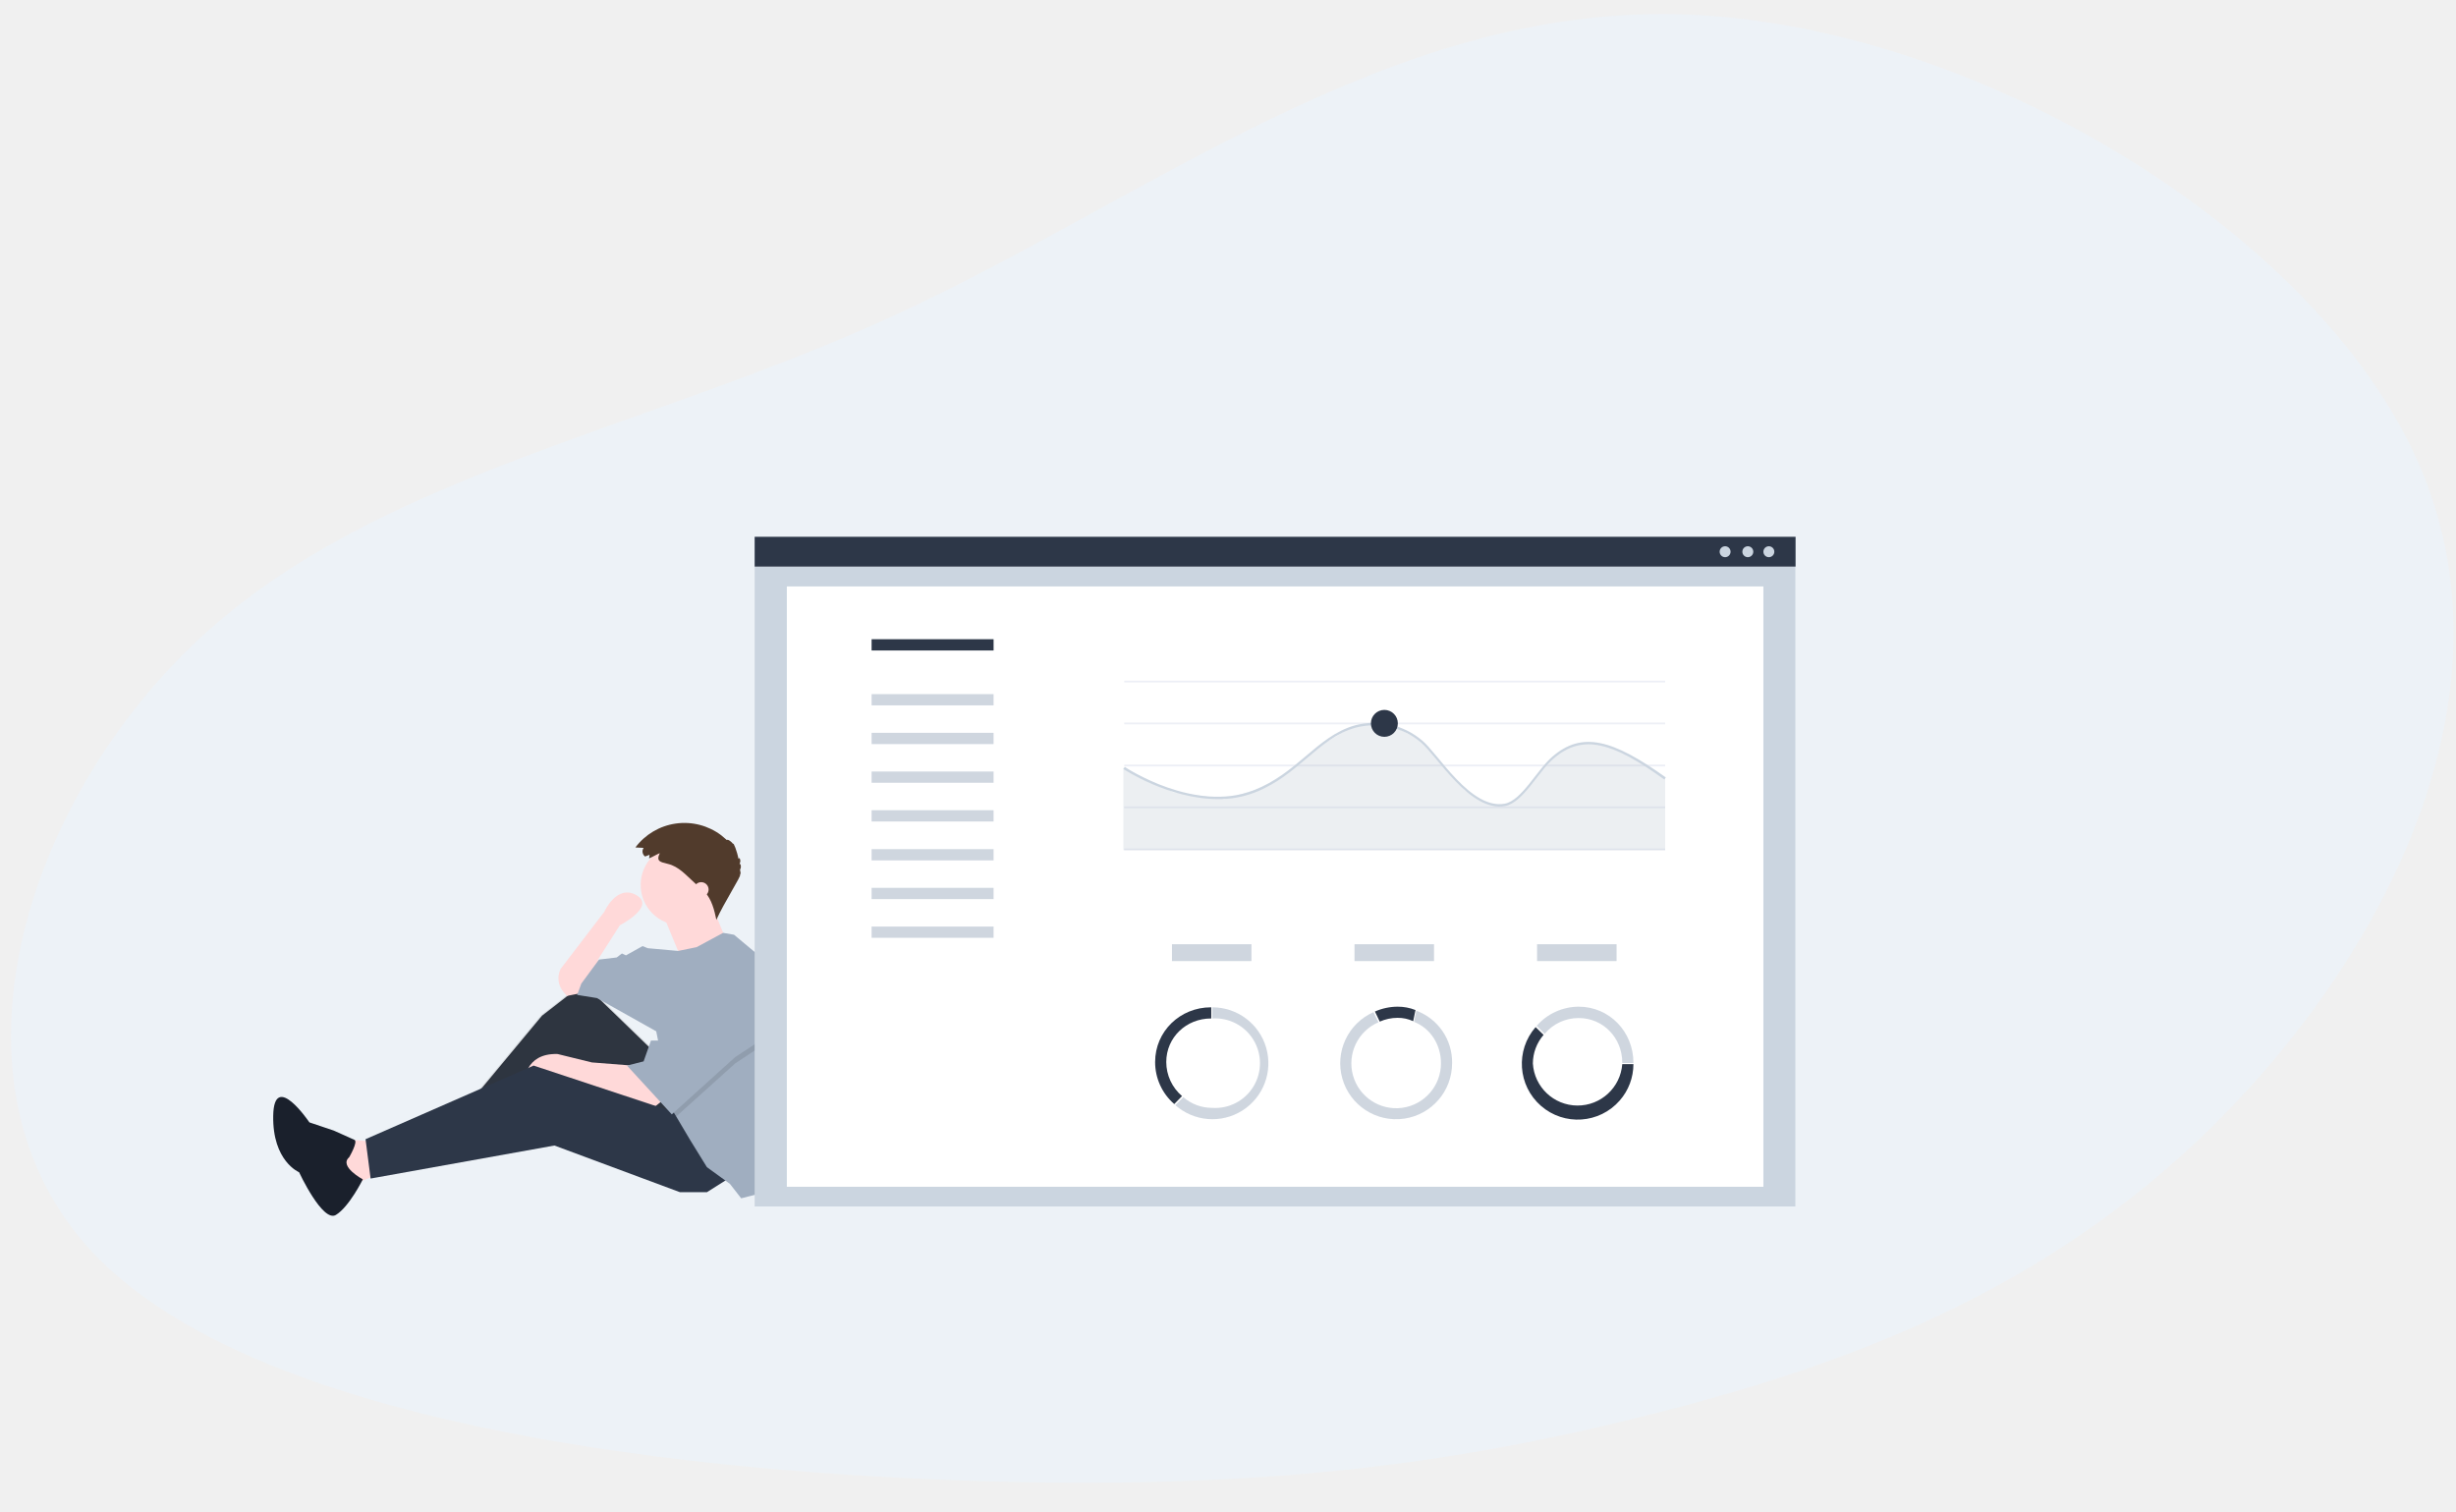
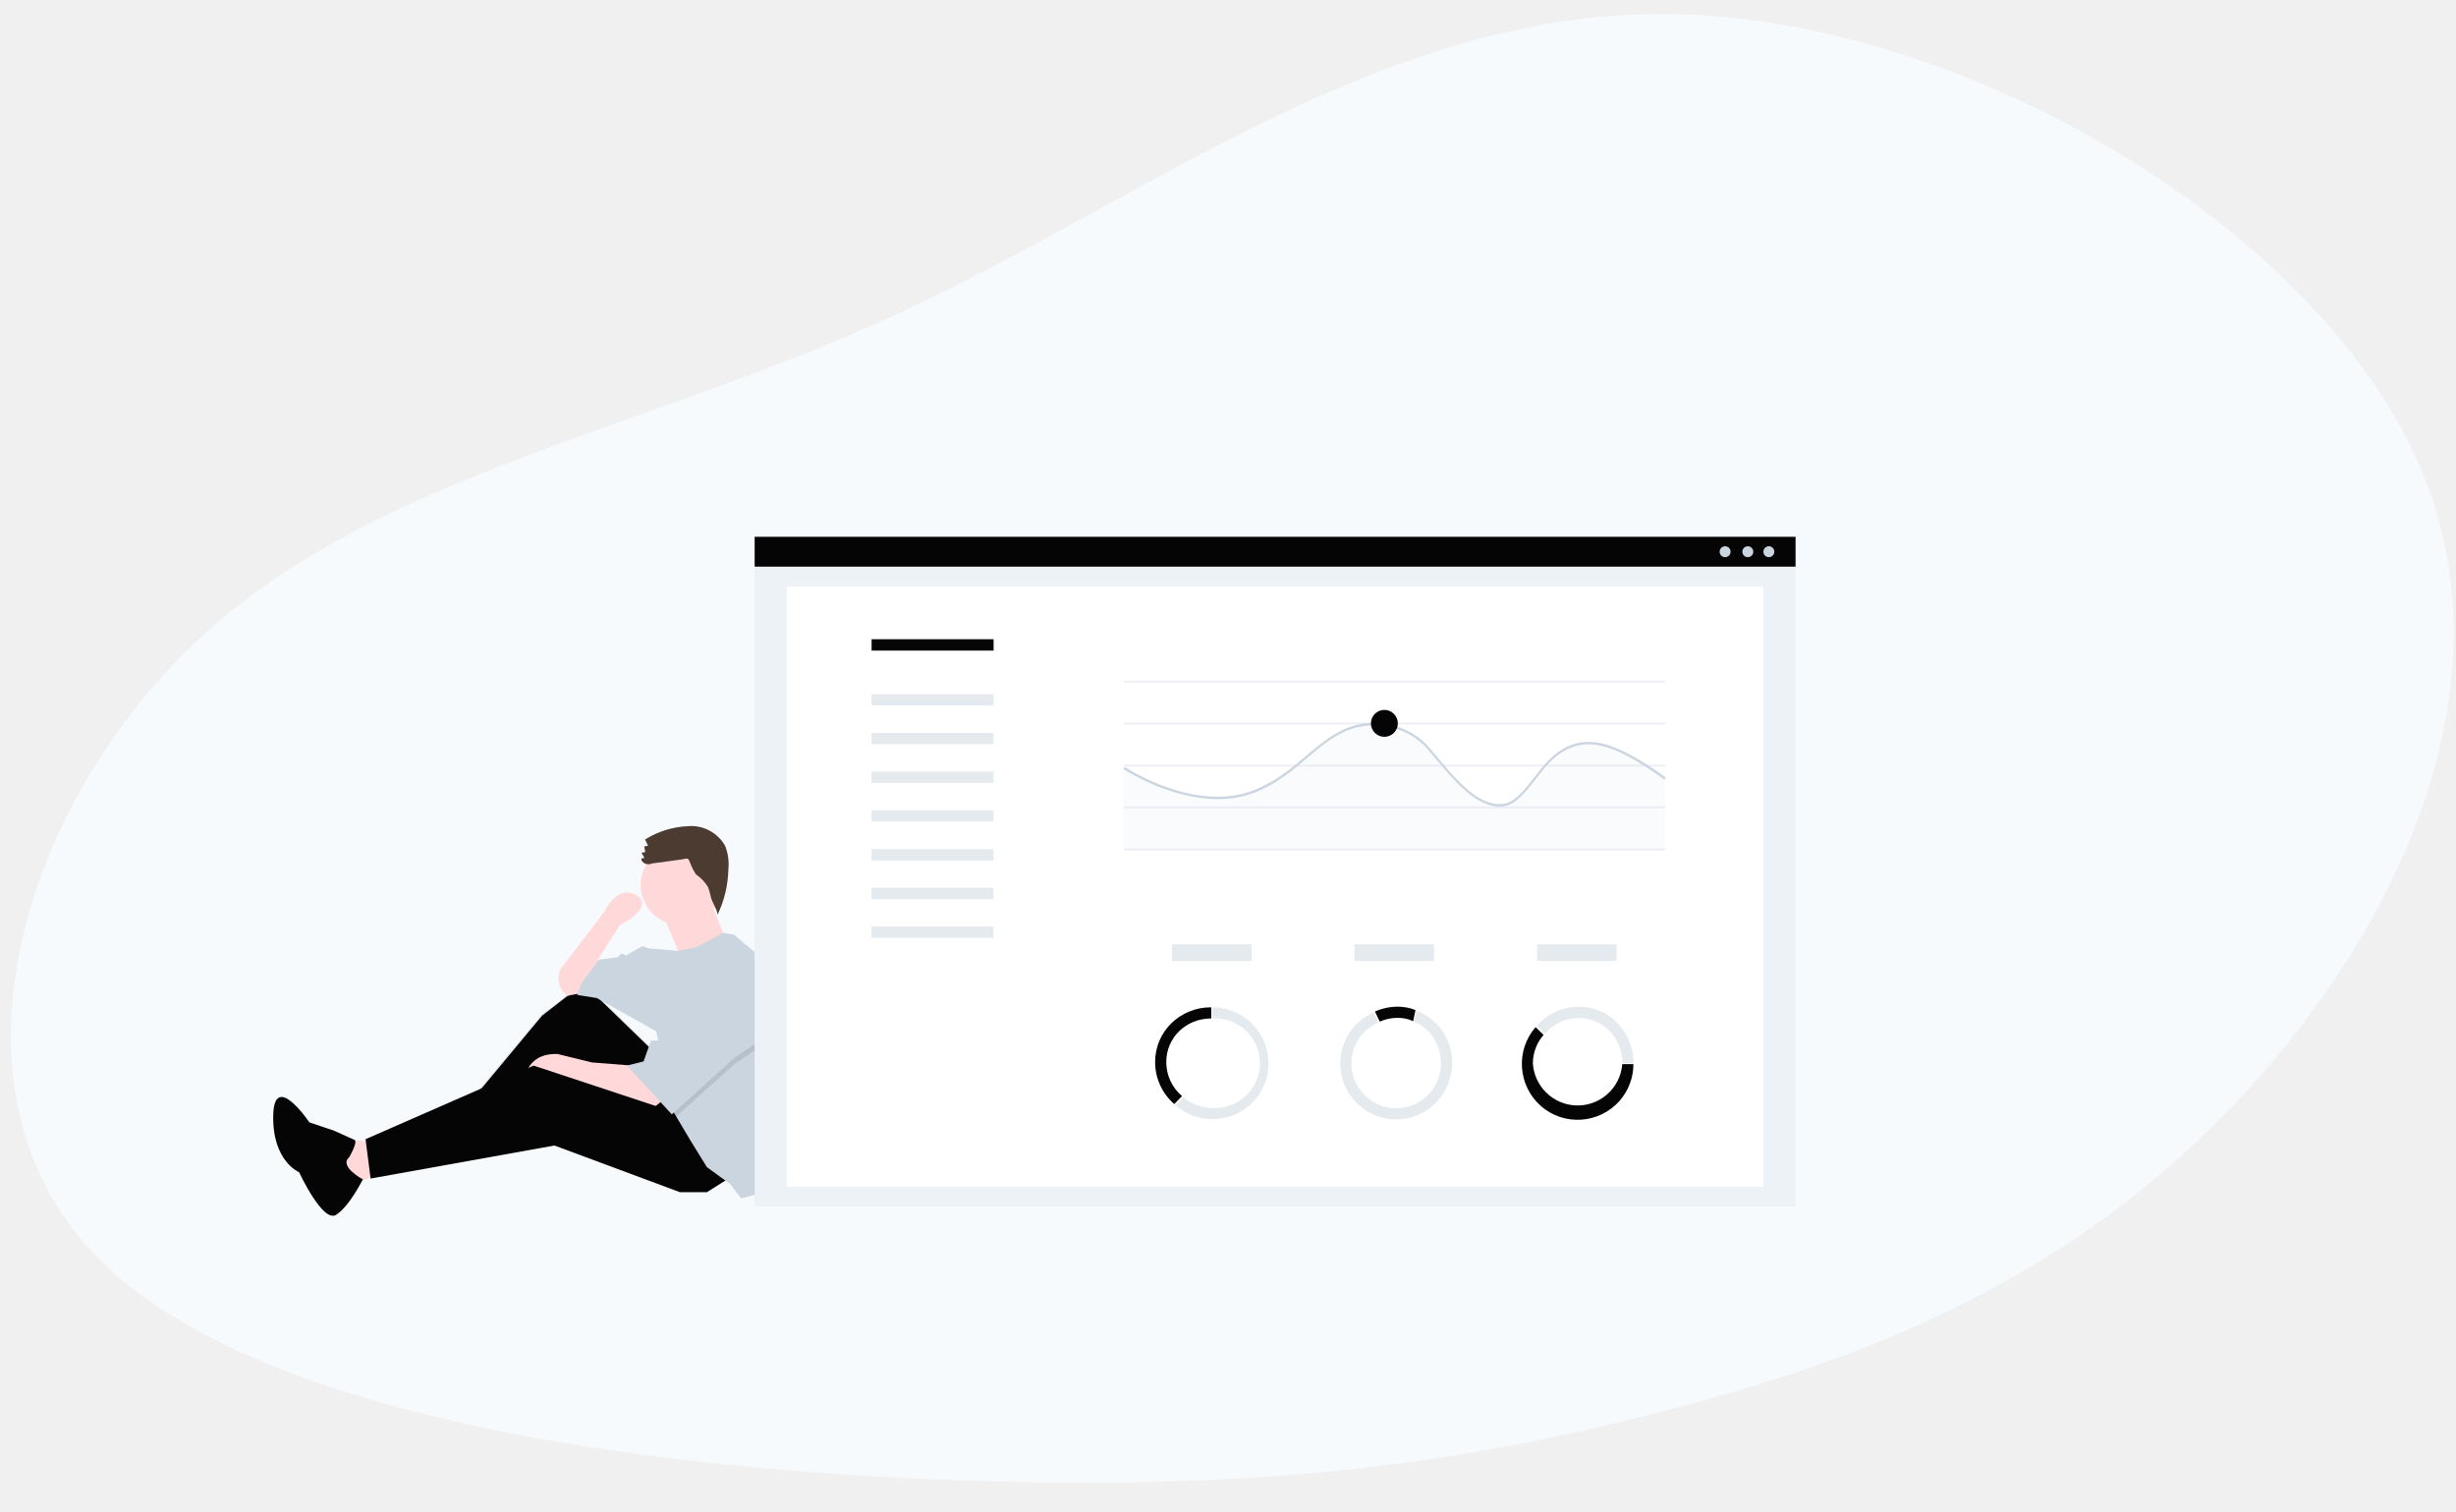
- <svg xmlns="http://www.w3.org/2000/svg" id="b86c1a25-be3a-4728-a0a8-9021f461e354" viewBox="0 0 1167.7 718.4">
-   <path d="M44.7,596.1C-30.9,516.6,11,381,95.4,303.1s211.1-98.3,331.2-153.8S660,3.1,798.5,6.8s302.2,101.9,351.2,213-16.7,235.3-96.8,314.7S878.7,648.7,785.4,672.3s-186.1,36.6-329,31.5S120.3,675.4,44.7,596.1Z" fill="#edf2f7" />
-   <path d="M335.6,569.5l-.6-.2Z" opacity="0.1" style="isolation:isolate" />
-   <path d="M336,569.5h0Z" opacity="0.1" style="isolation:isolate" />
-   <polygon points="176.2 542.6 161.4 541.6 166.4 563.8 183.1 556.9 176.2 542.6" fill="#ffd9d9" />
-   <polygon points="312 501.1 277.4 467.6 257.7 482.9 218.7 529.8 223.1 536.7 270.5 504.6 302.6 546.5 333.2 531.2 312 501.1" fill="#1a202c" opacity="0.9" />
-   <polygon points="312 501.1 277.4 467.6 257.7 482.9 218.7 529.8 223.1 536.7 270.5 504.6 302.6 546.5 333.2 531.2 312 501.1" fill="none" stroke="#050505" stroke-miterlimit="10" opacity="0.1" style="isolation:isolate" />
-   <path d="M314.9,523.3l-4.4,3.5-36.1-12.3-8.3-3.5-16.8,3.5s0-13.9,15.8-13.4l16.3,4,19.2,1.5Z" fill="#ffd9d9" />
-   <polygon points="347 559.9 336.1 566.8 323.3 566.8 263.6 544.6 176.2 560.3 173.8 541.6 253.7 506.6 323.8 529.8 347 559.9" fill="#2d3748" />
-   <path d="M276.9,472l-7.4,1.5-1.6-1.9a10.1,10.1,0,0,1-1.4-10.9h0l20.8-27.2s5.9-13.3,15.3-7.9-7.9,14.3-7.9,14.3l-10.4,16.3,1,8.4Z" fill="#ffd9d9" />
-   <circle cx="323.8" cy="420.7" r="19.2" fill="#ffd9d9" />
-   <path d="M315.2,434.7,324,456l21.3-8.9s-6.9-16.8-6.9-17.3S315.2,434.7,315.2,434.7Z" fill="#ffd9d9" />
-   <path d="M373.6,497.5a110.2,110.2,0,0,1-5.4,34.2l-1.5,4.5-6.9,31.6-7.4,1.9-5.4-6.9-10.9-7.9-7.9-12.8-6.7-11.3-2.1-3.5-7.4-37-28.2-15.8-9.4-1.5,2-5.4,8.4-11.4,8.4-1,2.5-1.9,1.9.9,7.9-4.4,2.5,1,14.4,1.3,8.8-1.8,12.6-6.8,5.2.9,17.7,14.8A109,109,0,0,1,373.6,497.5Z" fill="#a0aec0" />
-   <path d="M166,550.2s4.4-7.5,2.5-8.3l-9.8-4.4-11.6-3.9s-16.8-24.9-17.2-3.2,12.3,26.9,12.3,26.9,11.2,24.1,17.5,20.3,12.8-16.9,12.8-16.9S161,554.5,166,550.2Z" fill="#1a202c" />
-   <polygon points="368.2 493.2 349.5 505.6 321.5 530.8 319.4 527.3 313.4 497.7 314.9 497.7 330.2 469.5 368.2 493.2" opacity="0.1" style="isolation:isolate" />
-   <polygon points="330.2 466.6 314.9 494.7 309.5 494.7 306 504.6 298.1 506.6 319.4 529.8 349.5 502.6 368.2 490.3 330.2 466.6" fill="#a0aec0" />
-   <path d="M308.8,406.4l-2.1.8a3,3,0,0,1-.7-4.1h0l-3.9-.2a29.1,29.1,0,0,1,40.8-5.8l2.7,2.3c.2-.6,2.1.6,2.9,1.8.2-1,2,3.7,2.6,7.1.3-1.1,1.5.7.5,2.4.6-.1.9,1.5.4,2.4s.6,1.6-.2,2.9c1-.1-7.7,13.4-11.2,21.3-1-4.7-2.2-9.7-5.5-13.2a9.3,9.3,0,0,0-1.8-1.6l-3.3-3c-3.8-3.4-7.3-7.6-12.5-8.8-3.5-.9-5.7-1.1-3.8-5.1-1.7.7-3.4,1.8-5.1,2.5C308.6,407.5,308.9,406.9,308.8,406.4Z" fill="#513b2c" />
-   <rect x="358.8" y="269.4" width="494.8" height="304.18" fill="#cbd5e0" />
-   <rect x="374.1" y="278.8" width="464.3" height="285.42" fill="#fff" />
-   <circle cx="333.4" cy="422.9" r="3.5" fill="#ffd9d9" />
-   <rect x="414.4" y="303.9" width="58" height="5.35" fill="#2d3748" />
-   <rect x="414.4" y="330" width="58" height="5.35" fill="#a0aec0" opacity="0.5" style="isolation:isolate" />
-   <rect x="414.4" y="348.4" width="58" height="5.35" fill="#a0aec0" opacity="0.5" style="isolation:isolate" />
-   <rect x="414.4" y="366.8" width="58" height="5.35" fill="#a0aec0" opacity="0.5" style="isolation:isolate" />
-   <rect x="414.4" y="385.2" width="58" height="5.35" fill="#a0aec0" opacity="0.5" style="isolation:isolate" />
-   <rect x="414.4" y="403.7" width="58" height="5.35" fill="#a0aec0" opacity="0.5" style="isolation:isolate" />
-   <rect x="414.4" y="422.1" width="58" height="5.35" fill="#a0aec0" opacity="0.5" style="isolation:isolate" />
-   <rect x="414.4" y="440.5" width="58" height="5.35" fill="#a0aec0" opacity="0.5" style="isolation:isolate" />
-   <rect x="534.5" y="323.6" width="257.2" height="0.86" fill="#dce0ed" opacity="0.5" style="isolation:isolate" />
-   <rect x="534.5" y="343.5" width="257.2" height="0.86" fill="#dce0ed" opacity="0.5" style="isolation:isolate" />
-   <rect x="534.5" y="363.5" width="257.2" height="0.86" fill="#dce0ed" opacity="0.5" style="isolation:isolate" />
-   <rect x="534.5" y="383.4" width="257.2" height="0.86" fill="#dce0ed" opacity="0.5" style="isolation:isolate" />
-   <rect x="534.5" y="403.4" width="257.2" height="0.86" fill="#dce0ed" opacity="0.5" style="isolation:isolate" />
-   <path d="M791.7,404.2H534.1V365l23.7,11.6,24.4,3.3,21.4-6.4,25.9-20.1,13-7.5,9.5-1.8,9.2.4,14.6,7.7,20.7,23.5,10,5.8a14.2,14.2,0,0,0,13.7-.9l12-13.1,7-7.9c1.8-1.3,4.1-2.2,5.5-4l7.4-2,8.6.2,5,1.4,12.7,6.3,13.3,8.6Z" fill="#a0aec0" opacity="0.2" />
-   <path d="M579,379.9c-23.2,0-44.6-14.1-44.9-14.3l.7-1c.3.3,33.3,22.1,61.3,11.1,10.2-4,17.5-10.1,24.6-16.1s14.2-12.2,23.7-14.8a35.3,35.3,0,0,1,31.7,7.2c7.7,6.3,23.1,33,39.3,30.1,8.2-1.6,15.2-15.9,22.6-22.3,14.1-12.3,28.7-8.3,54,9.8l-.7,1c-24.5-17.7-38.8-21.9-52.6-10-7.5,6.5-14.6,21-23.1,22.6-16.7,3.1-32.3-23.9-40.2-30.4a34.7,34.7,0,0,0-30.7-6.9c-9.2,2.5-16.1,8.4-23.3,14.5s-14.5,12.4-24.9,16.4A47.1,47.1,0,0,1,579,379.9Z" fill="#cbd5e0" />
-   <circle cx="658.2" cy="343.9" r="6.4" fill="#2d3748" />
-   <g opacity="0.5">
-     <rect x="557.2" y="448.9" width="37.8" height="8.02" fill="#a0aec0" />
-     <rect x="644" y="448.9" width="37.8" height="8.02" fill="#a0aec0" />
-     <rect x="730.8" y="448.9" width="37.8" height="8.02" fill="#a0aec0" />
+ <svg xmlns="http://www.w3.org/2000/svg" version="1.1" id="b86c1a25-be3a-4728-a0a8-9021f461e354" x="0px" y="0px" viewBox="0 0 1167.7 718.4" style="enable-background:new 0 0 1167.7 718.4;" xml:space="preserve">
+   <style type="text/css">
+ 	.st0{fill:#F7FAFC;}
+ 	.st1{opacity:0.1;enable-background:new    ;}
+ 	.st2{fill:#FFD9D9;}
+ 	.st3{fill:#050505;enable-background:new    ;}
+ 	.st4{opacity:0.1;fill:none;stroke:#050505;stroke-miterlimit:10;enable-background:new    ;}
+ 	.st5{fill:#050505;}
+ 	.st6{fill:#CBD5E0;}
+ 	.st7{fill:#EDF2F7;}
+ 	.st8{fill:#FFFFFF;}
+ 	.st9{opacity:0.5;fill:#CBD5E0;enable-background:new    ;}
+ 	.st10{opacity:0.5;fill:#DCE0ED;enable-background:new    ;}
+ 	.st11{opacity:0.1;fill:#CBD5E0;}
+ 	.st12{opacity:0.5;}
+ 	.st13{fill:#4C3B30;}
+ </style>
+   <path class="st0" d="M44.7,596.1C-30.9,516.6,11,381,95.4,303.1s211.1-98.3,331.2-153.8S660,3.1,798.5,6.8s302.2,101.9,351.2,213  s-16.7,235.3-96.8,314.7S878.7,648.7,785.4,672.3s-186.1,36.6-329,31.5S120.3,675.4,44.7,596.1z" />
+   <path class="st1" d="M335.6,569.5l-0.6-0.2L335.6,569.5z" />
+   <path class="st1" d="M336,569.5L336,569.5z" />
+   <polygon class="st2" points="176.2,542.6 161.4,541.6 166.4,563.8 183.1,556.9 " />
+   <polygon class="st3" points="312,501.1 277.4,467.6 257.7,482.9 218.7,529.8 223.1,536.7 270.5,504.6 302.6,546.5 333.2,531.2 " />
+   <polygon class="st4" points="312,501.1 277.4,467.6 257.7,482.9 218.7,529.8 223.1,536.7 270.5,504.6 302.6,546.5 333.2,531.2 " />
+   <path class="st2" d="M314.9,523.3l-4.4,3.5l-36.1-12.3l-8.3-3.5l-16.8,3.5c0,0,0-13.9,15.8-13.4l16.3,4l19.2,1.5L314.9,523.3z" />
+   <polygon class="st5" points="347,559.9 336.1,566.8 323.3,566.8 263.6,544.6 176.2,560.3 173.8,541.6 253.7,506.6 323.8,529.8 " />
+   <path class="st2" d="M276.9,472l-7.4,1.5l-1.6-1.9c-2.6-3-3.1-7.3-1.4-10.9l0,0l20.8-27.2c0,0,5.9-13.3,15.3-7.9s-7.9,14.3-7.9,14.3  l-10.4,16.3l1,8.4L276.9,472z" />
+   <circle class="st2" cx="323.8" cy="420.7" r="19.2" />
+   <path class="st2" d="M315.2,434.7L324,456l21.3-8.9c0,0-6.9-16.8-6.9-17.3S315.2,434.7,315.2,434.7z" />
+   <path class="st6" d="M373.6,497.5c0,11.6-1.8,23.2-5.4,34.2l-1.5,4.5l-6.9,31.6l-7.4,1.9l-5.4-6.9l-10.9-7.9l-7.9-12.8l-6.7-11.3  l-2.1-3.5l-7.4-37l-28.2-15.8l-9.4-1.5l2-5.4l8.4-11.4l8.4-1l2.5-1.9l1.9,0.9l7.9-4.4l2.5,1l14.4,1.3l8.8-1.8l12.6-6.8l5.2,0.9  l17.7,14.8C371.3,471.4,373.6,484.4,373.6,497.5z" />
+   <path class="st5" d="M166,550.2c0,0,4.4-7.5,2.5-8.3l-9.8-4.4l-11.6-3.9c0,0-16.8-24.9-17.2-3.2c-0.4,21.7,12.3,26.9,12.3,26.9  s11.2,24.1,17.5,20.3s12.8-16.9,12.8-16.9S161,554.5,166,550.2z" />
+   <polygon class="st1" points="368.2,493.2 349.5,505.6 321.5,530.8 319.4,527.3 313.4,497.7 314.9,497.7 330.2,469.5 " />
+   <polygon class="st6" points="330.2,466.6 314.9,494.7 309.5,494.7 306,504.6 298.1,506.6 319.4,529.8 349.5,502.6 368.2,490.3 " />
+   <rect x="358.8" y="269.4" class="st7" width="494.8" height="304.2" />
+   <rect x="374.1" y="278.8" class="st8" width="464.3" height="285.4" />
+   <circle class="st2" cx="333.4" cy="422.9" r="3.5" />
+   <rect x="414.4" y="303.9" class="st5" width="58" height="5.4" />
+   <rect x="414.4" y="330" class="st9" width="58" height="5.4" />
+   <rect x="414.4" y="348.4" class="st9" width="58" height="5.4" />
+   <rect x="414.4" y="366.8" class="st9" width="58" height="5.4" />
+   <rect x="414.4" y="385.2" class="st9" width="58" height="5.4" />
+   <rect x="414.4" y="403.7" class="st9" width="58" height="5.4" />
+   <rect x="414.4" y="422.1" class="st9" width="58" height="5.4" />
+   <rect x="414.4" y="440.5" class="st9" width="58" height="5.4" />
+   <rect x="534.5" y="323.6" class="st10" width="257.2" height="0.9" />
+   <rect x="534.5" y="343.5" class="st10" width="257.2" height="0.9" />
+   <rect x="534.5" y="363.5" class="st10" width="257.2" height="0.9" />
+   <rect x="534.5" y="383.4" class="st10" width="257.2" height="0.9" />
+   <rect x="534.5" y="403.4" class="st10" width="257.2" height="0.9" />
+   <path class="st11" d="M791.7,404.2H534.1V365l23.7,11.6l24.4,3.3l21.4-6.4l25.9-20.1l13-7.5l9.5-1.8l9.2,0.4l14.6,7.7l20.7,23.5  l10,5.8c4.4,2.1,9.6,1.7,13.7-0.9l12-13.1l7-7.9c1.8-1.3,4.1-2.2,5.5-4l7.4-2l8.6,0.2l5,1.4l12.7,6.3l13.3,8.6L791.7,404.2z" />
+   <path class="st6" d="M579,379.9c-23.2,0-44.6-14.1-44.9-14.3l0.7-1c0.3,0.3,33.3,22.1,61.3,11.1c10.2-4,17.5-10.1,24.6-16.1  s14.2-12.2,23.7-14.8c11.1-2.9,22.9-0.2,31.7,7.2c7.7,6.3,23.1,33,39.3,30.1c8.2-1.6,15.2-15.9,22.6-22.3c14.1-12.3,28.7-8.3,54,9.8  l-0.7,1c-24.5-17.7-38.8-21.9-52.6-10c-7.5,6.5-14.6,21-23.1,22.6c-16.7,3.1-32.3-23.9-40.2-30.4c-8.5-7.1-20-9.6-30.7-6.9  c-9.2,2.5-16.1,8.4-23.3,14.5s-14.5,12.4-24.9,16.4C590.9,378.9,585,380,579,379.9z" />
+   <circle class="st5" cx="658.2" cy="343.9" r="6.4" />
+   <g class="st12">
+     <rect x="557.2" y="448.9" class="st6" width="37.8" height="8" />
+     <rect x="644" y="448.9" class="st6" width="37.8" height="8" />
+     <rect x="730.8" y="448.9" class="st6" width="37.8" height="8" />
  </g>
-   <path d="M554.5,504.9c0-11.7,9.5-20.7,21.3-20.7h.1v-5.3h-.2c-14.6,0-26.5,11.4-26.5,26a26.4,26.4,0,0,0,9.1,20l3.7-3.8A21.3,21.3,0,0,1,554.5,504.9Z" fill="#2d3748" />
-   <path d="M576.4,478.9v5.3a21.3,21.3,0,1,1-.2,42.5,20.7,20.7,0,0,1-13.6-5.1l-3.8,3.8a26.6,26.6,0,1,0,17.6-46.5Z" fill="#a0aec0" opacity="0.5" style="isolation:isolate" />
-   <path d="M750.6,484c11.7,0,20.7,9.5,20.7,21.2v.2h5.3v-.2c0-14.7-11.4-26.6-26-26.6a26.7,26.7,0,0,0-20,9.1l3.8,3.8A21,21,0,0,1,750.6,484Z" fill="#a0aec0" opacity="0.5" style="isolation:isolate" />
-   <path d="M776.6,505.9h-5.3a21.3,21.3,0,0,1-42.5-.3,20.9,20.9,0,0,1,5.1-13.6l-3.8-3.7a26.5,26.5,0,0,0,40,34.9,26.2,26.2,0,0,0,6.5-17.3Z" fill="#2d3748" />
-   <path d="M673.4,480.5l-1.1,5.3c7.8,3.1,12.8,10.8,12.8,19.7A21.3,21.3,0,1,1,655.4,486l-2.4-4.8a26.6,26.6,0,1,0,37.4,24.2A26.1,26.1,0,0,0,673.4,480.5Z" fill="#a0aec0" opacity="0.5" style="isolation:isolate" />
-   <path d="M664.5,483.9a17,17,0,0,1,7.4,1.6l1.1-5.3a22.5,22.5,0,0,0-8.5-1.6,26.9,26.9,0,0,0-10.8,2.3l2.3,4.8A20.9,20.9,0,0,1,664.5,483.9Z" fill="#2d3748" />
-   <rect x="358.8" y="255.2" width="494.9" height="14.17" fill="#2d3748" />
-   <circle cx="831" cy="262.3" r="2.6" fill="#cbd5e0" />
-   <circle cx="820.2" cy="262.3" r="2.6" fill="#cbd5e0" />
-   <circle cx="841" cy="262.3" r="2.6" fill="#cbd5e0" />
+   <path class="st5" d="M554.5,504.9c0-11.7,9.5-20.7,21.3-20.7h0.1v-5.3h-0.2c-14.6,0-26.5,11.4-26.5,26c0,7.7,3.3,15,9.1,20l3.7-3.8  C557.2,517.1,554.5,511.1,554.5,504.9z" />
+   <path class="st9" d="M576.4,478.9v5.3c11.7-0.7,21.9,8.2,22.6,19.9s-8.2,21.9-19.9,22.6c-1,0.1-1.9,0.1-2.9,0c-5,0-9.8-1.8-13.6-5.1  l-3.8,3.8c11,9.7,27.8,8.7,37.6-2.2s8.7-27.8-2.2-37.6C589.2,481.3,582.9,478.9,576.4,478.9L576.4,478.9z" />
+   <path class="st9" d="M750.6,484c11.7,0,20.7,9.5,20.7,21.2v0.2h5.3v-0.2c0-14.7-11.4-26.6-26-26.6c-7.7,0-14.9,3.3-20,9.1l3.8,3.8  C738.4,486.7,744.4,484,750.6,484z" />
+   <path class="st5" d="M776.6,505.9h-5.3c-0.9,11.7-11.1,20.5-22.8,19.6c-10.6-0.8-19-9.3-19.7-19.9c0-5,1.8-9.8,5.1-13.6l-3.8-3.7  c-9.6,11-8.5,27.8,2.5,37.5s27.8,8.5,37.5-2.5C774.3,518.4,776.6,512.3,776.6,505.9L776.6,505.9z" />
+   <path class="st9" d="M673.4,480.5l-1.1,5.3c7.8,3.1,12.8,10.8,12.8,19.7c0,11.8-9.5,21.3-21.2,21.4c-11.8,0-21.3-9.5-21.4-21.2  c0-8.5,5-16.3,12.9-19.6l-2.4-4.8c-13.4,6-19.5,21.7-13.5,35.1c6,13.4,21.7,19.5,35.1,13.5c9.6-4.3,15.8-13.9,15.8-24.4  C690.6,494.3,683.8,484.4,673.4,480.5z" />
+   <path class="st5" d="M664.5,483.9c2.6,0,5.1,0.5,7.4,1.6l1.1-5.3c-2.7-1.1-5.6-1.6-8.5-1.6c-3.7,0-7.4,0.8-10.8,2.3l2.3,4.8  C658.7,484.5,661.6,483.9,664.5,483.9z" />
+   <rect x="358.8" y="255.2" class="st5" width="494.9" height="14.2" />
+   <circle class="st6" cx="831" cy="262.3" r="2.6" />
+   <circle class="st6" cx="820.2" cy="262.3" r="2.6" />
+   <circle class="st6" cx="841" cy="262.3" r="2.6" />
+   <path class="st13" d="M310,410.5c-1,0.5-2.2,0.5-3.2,0.1c-1-0.3-2.1-1.5-1.8-2.5l1.4-0.2l-1.4-2.5l1.8-0.3l-0.5-2.7l1.8-0.3l-1.4-3  c6.1-3.8,13.1-6,20.2-6.3c7.3-0.7,14.3,3,17.9,9.4c1.4,3.6,1.9,7.5,1.5,11.3c-0.2,7.4-1.9,14.6-5.1,21.3c-0.5-3.2-2.9-6-3.4-9.1  c-0.3-1.4-0.7-2.7-1.2-4c-1.4-2.4-3.4-4.4-5.7-6c-1.1-1.7-2.1-3.6-2.8-5.5c-0.9-2.6-1.3-2.1-4-1.6L310,410.5z" />
</svg>
